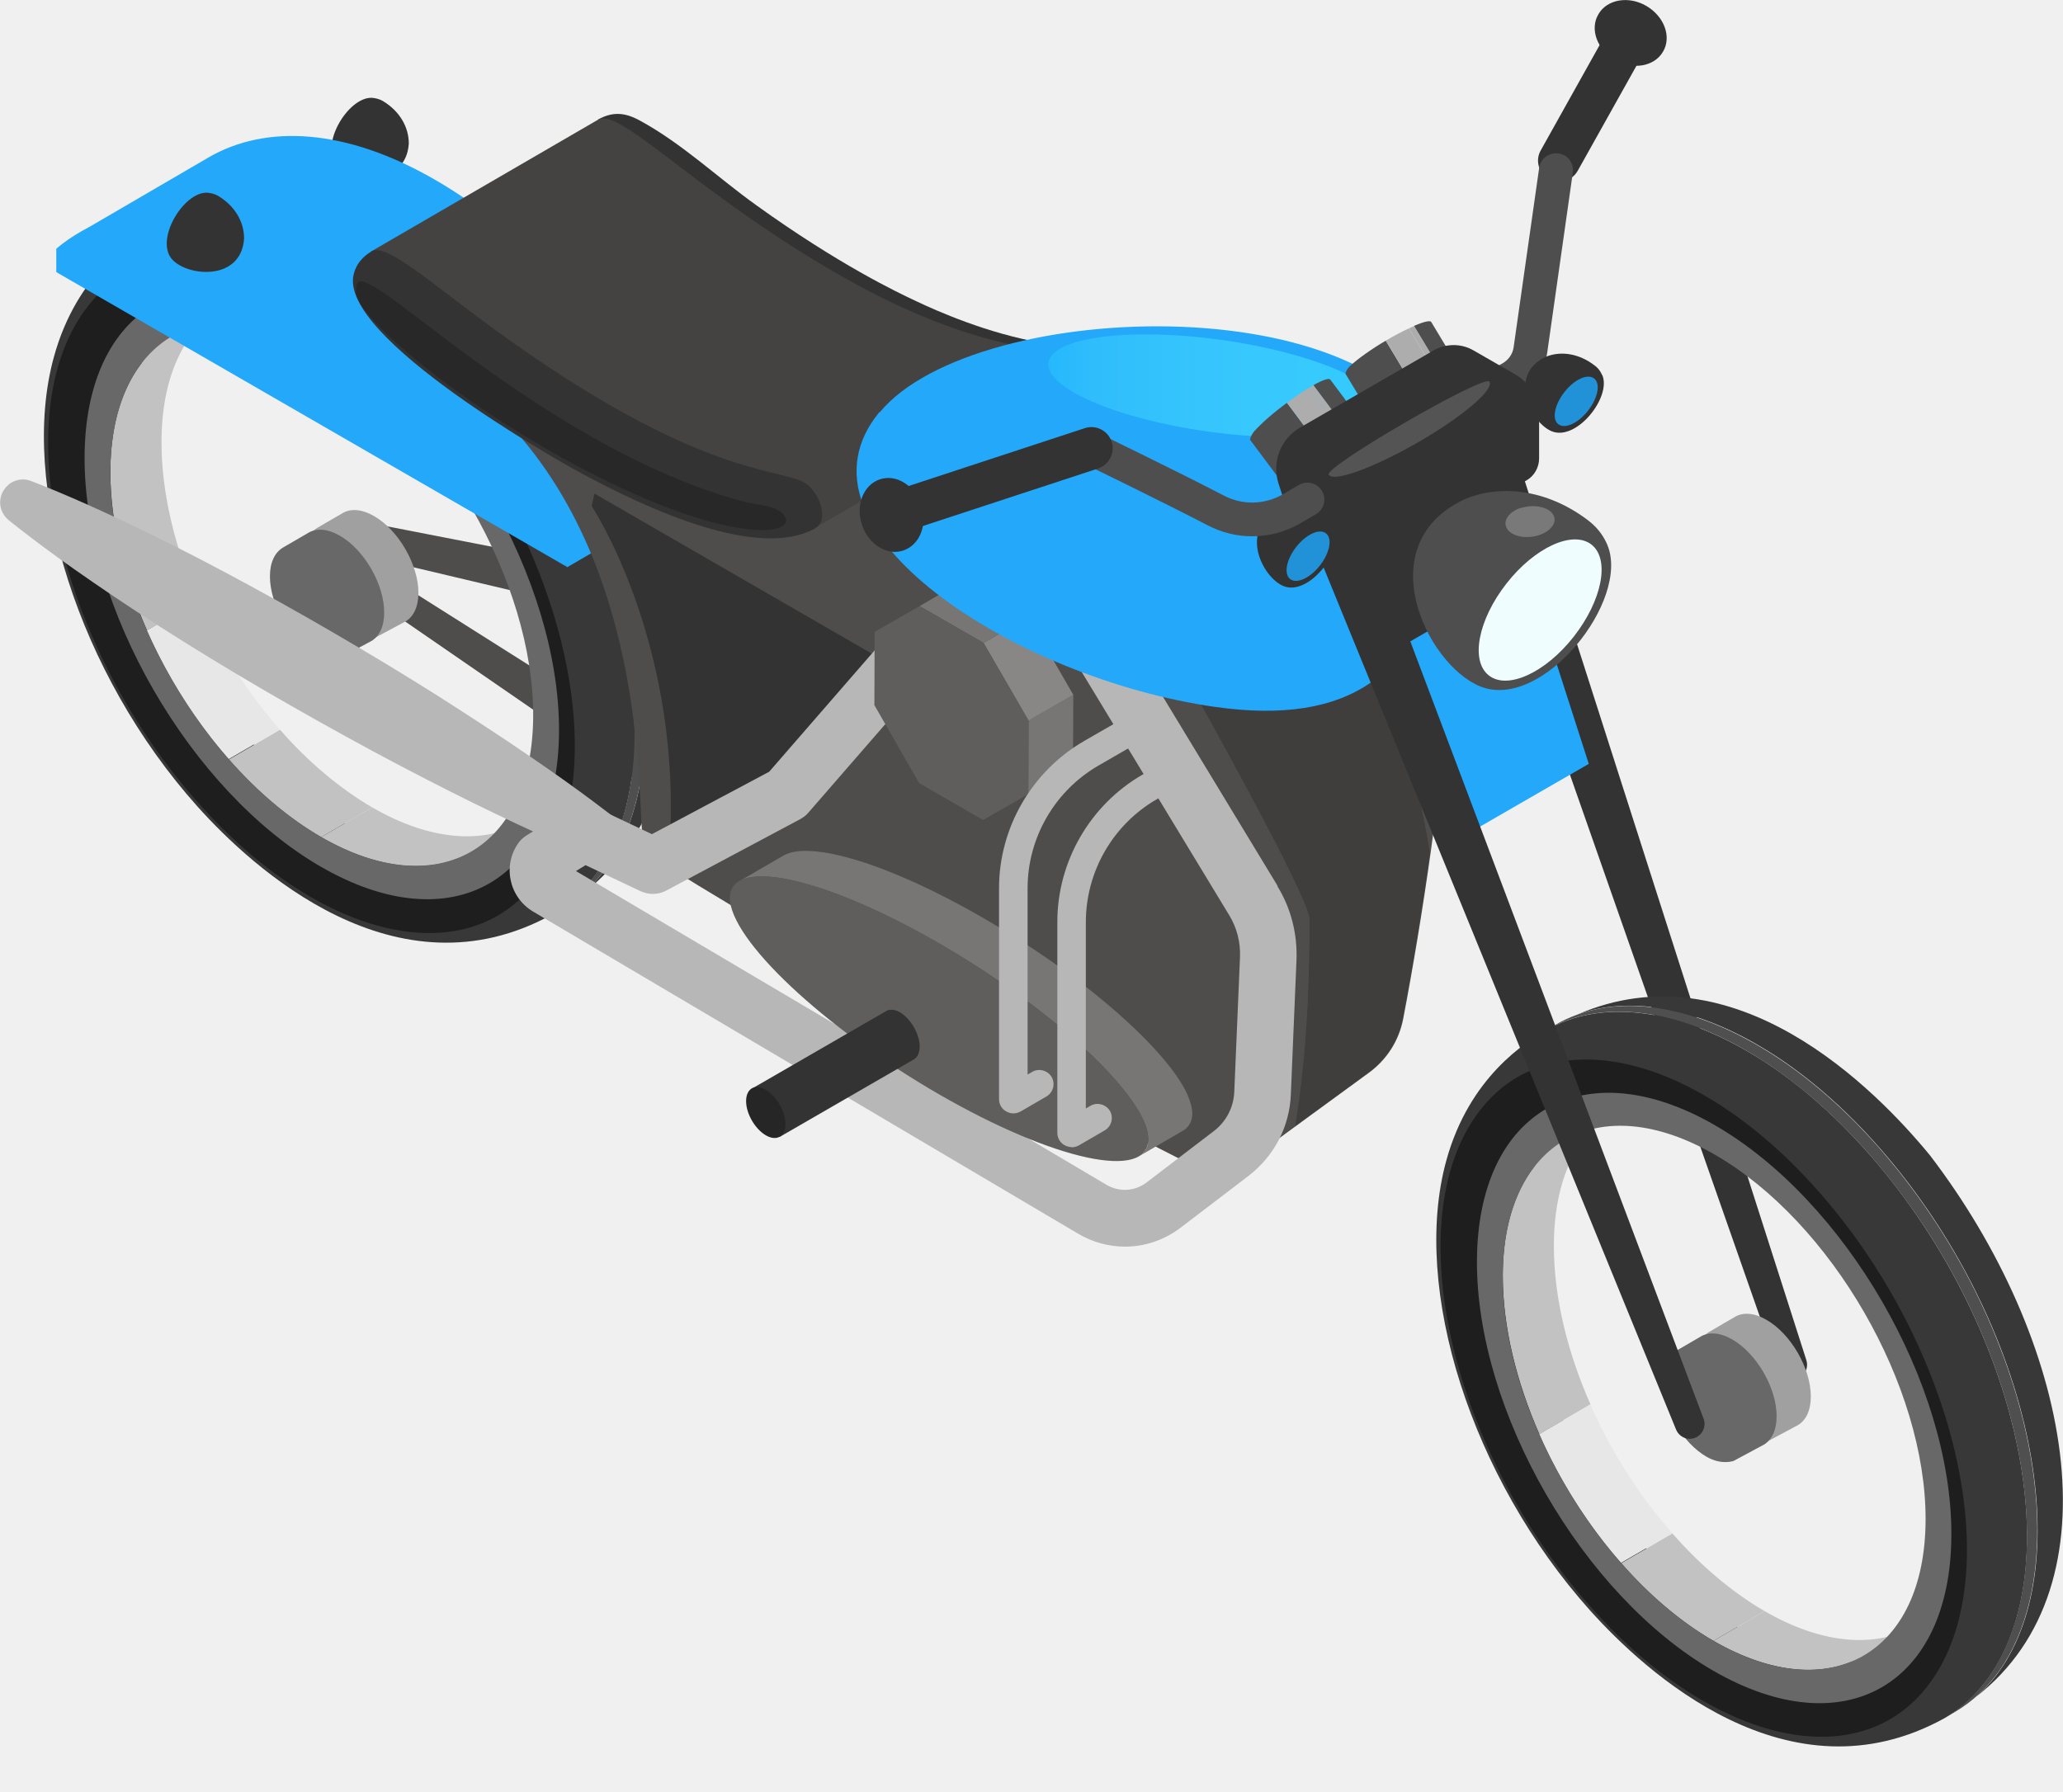
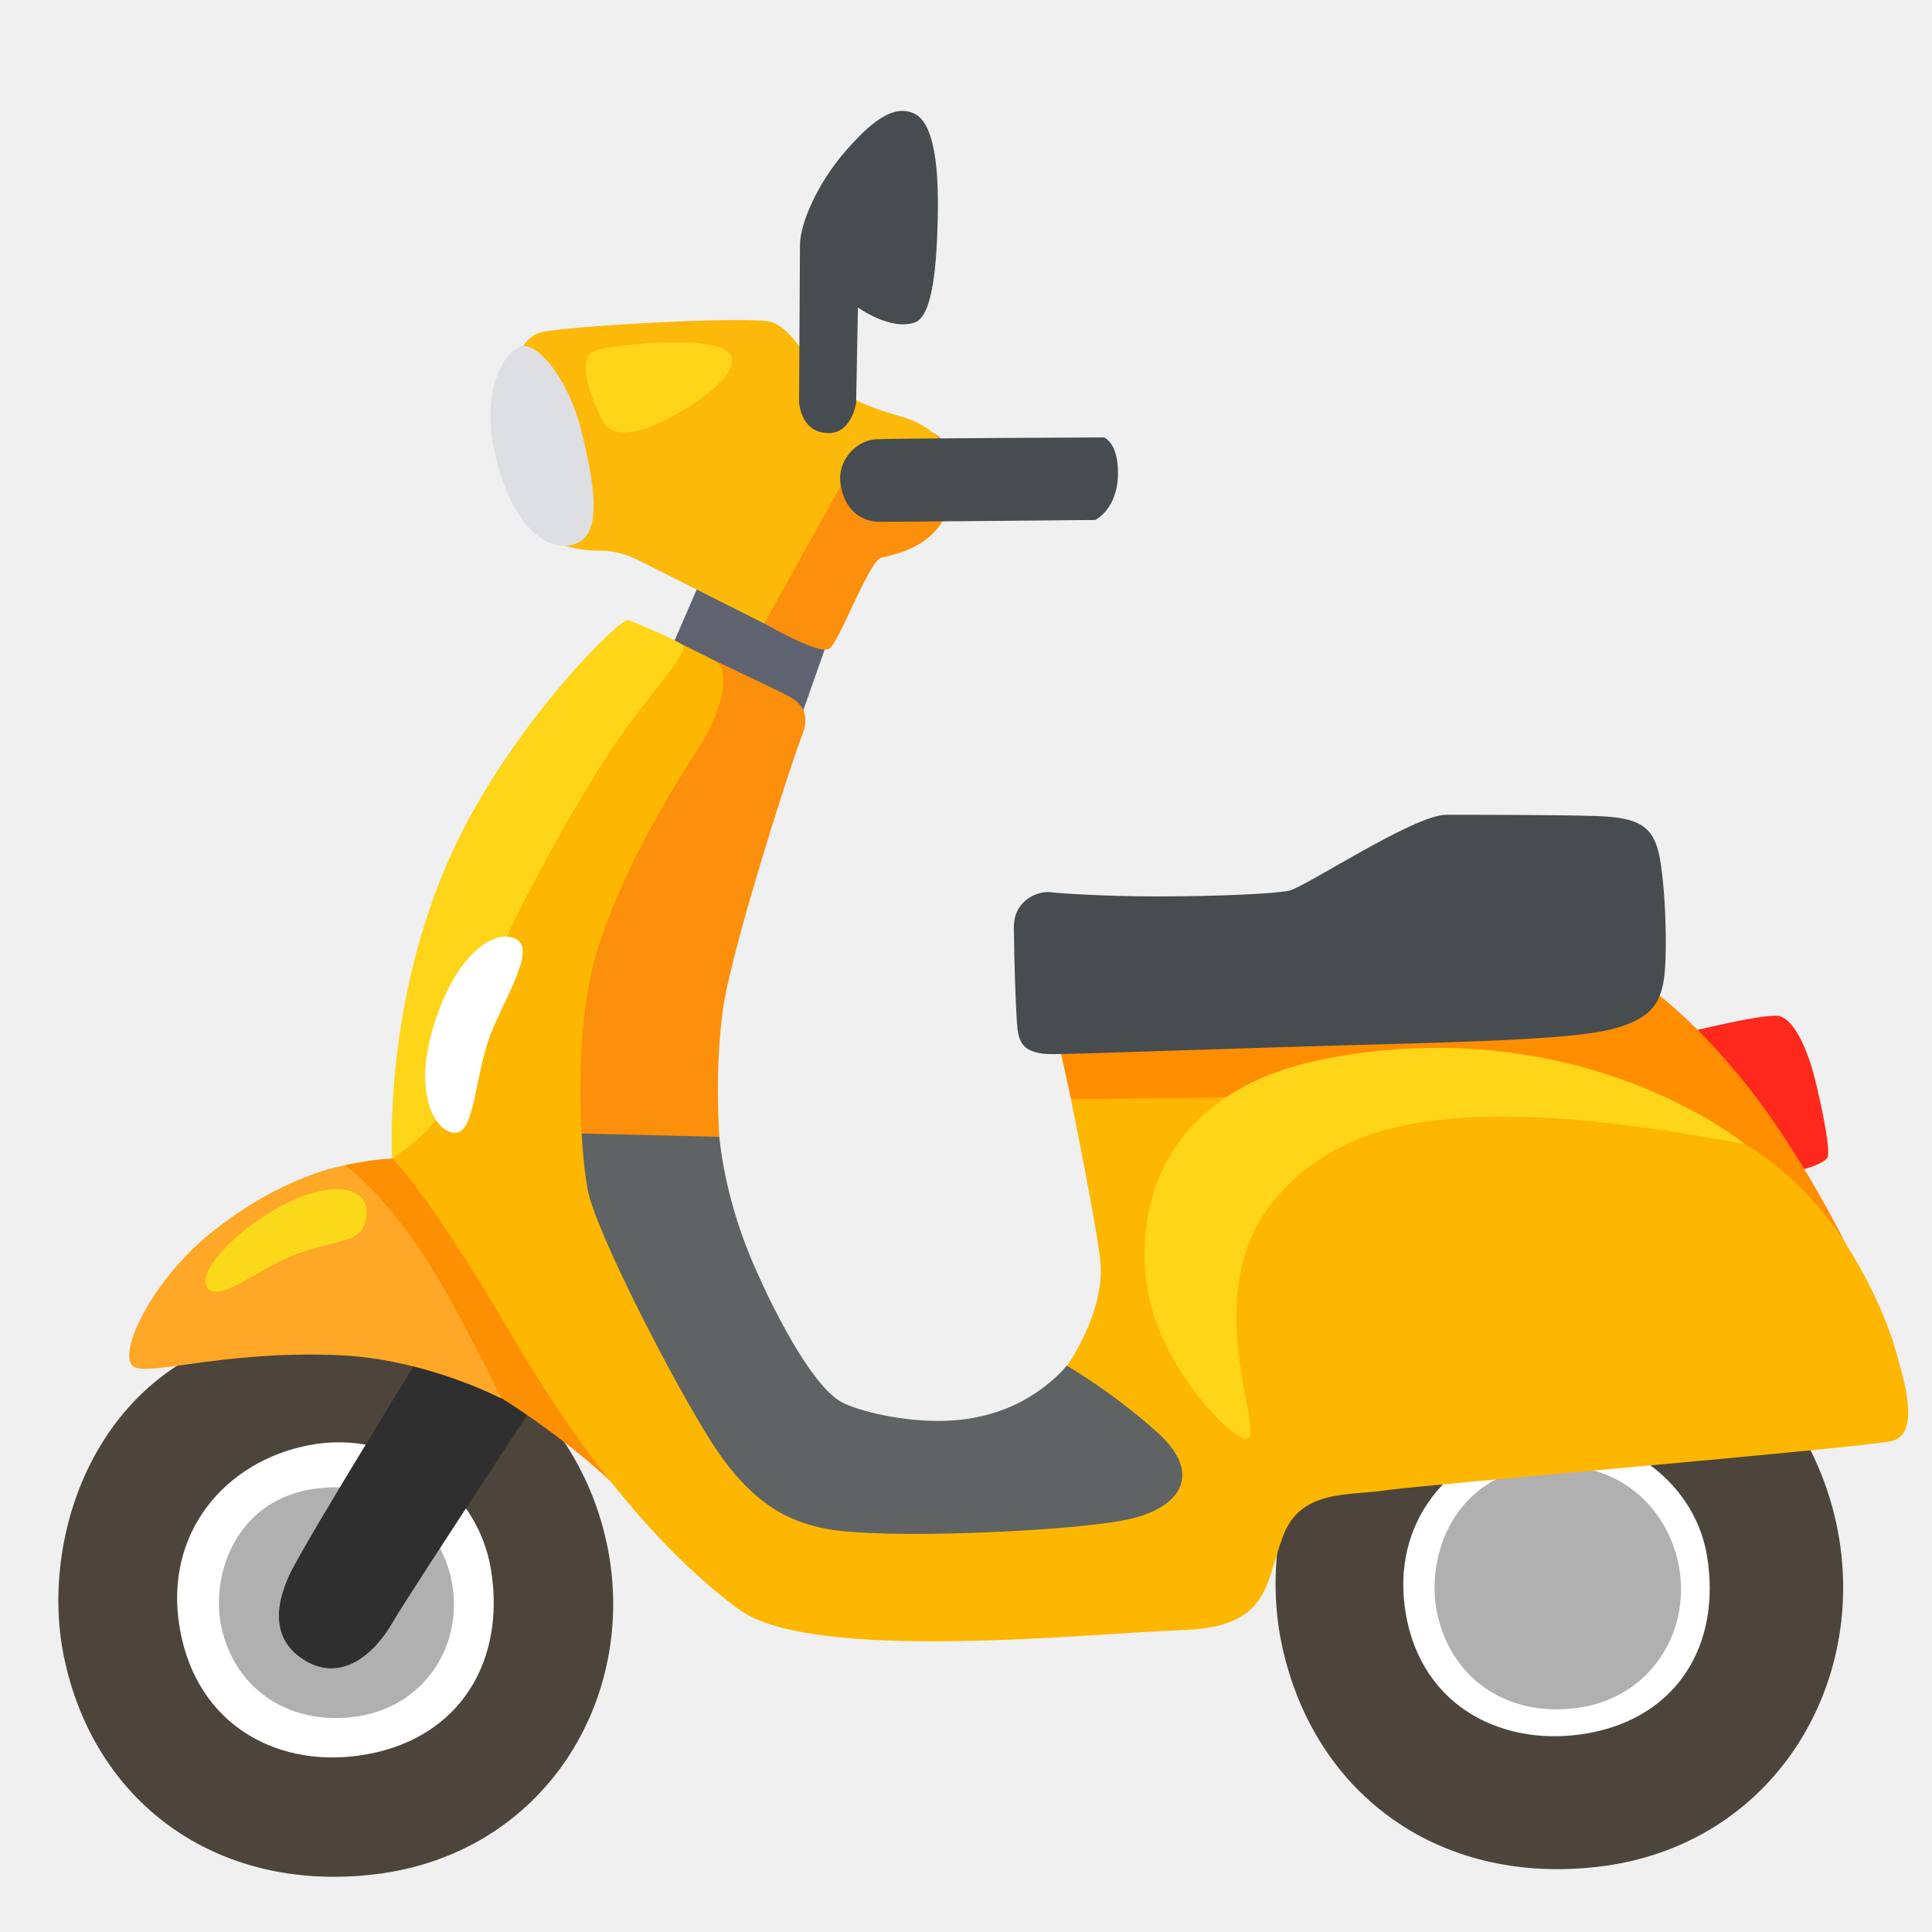
- <svg xmlns="http://www.w3.org/2000/svg" width="38" height="33" viewBox="0 0 38 33" fill="none">
-   <g clip-path="url(#clip0_414_8735)">
-     <path d="M6.729 9.618L14.114 11.058C14.282 11.089 14.409 11.216 14.454 11.37C14.454 11.379 15.826 16.242 15.826 16.242C15.894 16.491 15.758 16.74 15.518 16.804C15.387 16.84 15.246 16.813 15.142 16.74L6.512 10.795C6.444 10.75 6.407 10.673 6.403 10.6C6.403 10.582 6.367 9.903 6.367 9.903C6.358 9.749 6.48 9.613 6.634 9.609C6.656 9.609 6.679 9.609 6.702 9.609H6.733L6.729 9.618ZM6.928 10.283L6.892 10.596L6.783 10.383L15.64 15.984L14.957 16.487L13.585 11.624L13.924 11.945L6.928 10.288V10.283Z" fill="#4F4D4C" />
-     <path d="M27.731 7.752L33.273 25.059C33.318 25.203 33.241 25.358 33.096 25.403C32.956 25.448 32.802 25.371 32.757 25.231L26.748 8.078C26.653 7.806 26.798 7.508 27.07 7.413C27.341 7.317 27.64 7.462 27.735 7.734C27.735 7.734 27.735 7.743 27.735 7.748L27.731 7.752Z" fill="#333333" />
-     <path d="M6.851 1.802C6.412 1.784 5.878 2.676 6.208 3.034C6.498 3.351 7.481 3.432 7.53 2.644C7.53 2.337 7.358 2.047 7.06 1.866C6.978 1.816 6.901 1.807 6.851 1.802Z" fill="#333333" />
-     <path d="M6.892 9.509C6.666 9.378 6.457 9.364 6.308 9.455L5.842 9.726C5.692 9.817 5.602 9.998 5.602 10.256C5.602 10.777 5.968 11.411 6.417 11.669C6.697 11.832 6.924 11.741 6.915 11.746L7.472 11.447C7.617 11.361 7.707 11.18 7.707 10.922C7.707 10.401 7.34 9.767 6.892 9.509Z" fill="#A0A0A0" />
-     <path d="M9.898 6.48C8.888 5.248 6.298 2.626 3.4 3.885C4.338 3.541 5.511 3.745 6.706 4.433C7.589 4.94 8.481 5.714 9.296 6.729C11.777 9.812 12.615 13.951 11.175 15.98C11.044 16.165 10.899 16.319 10.745 16.455C13.417 14.386 12.475 9.849 9.898 6.48Z" fill="#383838" />
-     <path d="M10.976 9.491C10.555 8.535 9.989 7.594 9.296 6.733C9.187 6.597 9.079 6.471 8.97 6.344C8.246 5.52 7.471 4.877 6.706 4.437C5.339 3.65 3.998 3.496 3.007 4.071L2.816 4.179C3.804 3.604 5.148 3.754 6.516 4.546C7.281 4.99 8.055 5.628 8.78 6.452C8.889 6.579 8.997 6.706 9.106 6.842C9.799 7.702 10.365 8.644 10.786 9.599C11.877 12.067 12.022 14.626 10.985 16.088C10.754 16.41 10.482 16.659 10.175 16.84L10.365 16.731C10.673 16.55 10.944 16.301 11.175 15.98C12.212 14.517 12.067 11.959 10.976 9.491Z" fill="#4F4F4F" />
-     <path d="M9.106 6.842C8.291 5.828 7.399 5.053 6.516 4.546C5.149 3.758 3.808 3.604 2.817 4.179C2.472 4.388 1.417 5.022 0.992 6.579C0.344 8.938 1.458 12.421 3.636 14.857C4.646 15.984 7.299 18.438 10.175 16.845C10.483 16.663 10.754 16.414 10.985 16.093C12.425 14.064 11.588 9.925 9.106 6.842ZM9.677 15.848C8.83 17.039 7.295 17.093 5.719 16.183C4.945 15.735 4.161 15.06 3.446 14.168C1.268 11.465 0.534 7.833 1.798 6.058C2.644 4.868 4.179 4.809 5.755 5.719C6.53 6.167 7.308 6.842 8.028 7.734C10.206 10.437 10.94 14.073 9.677 15.853V15.848Z" fill="#383838" />
-     <path d="M8.173 7.526C7.413 6.579 6.579 5.855 5.755 5.379C4.08 4.41 2.445 4.469 1.544 5.742C0.199 7.63 0.983 11.497 3.301 14.377C4.062 15.323 4.895 16.047 5.719 16.523C7.394 17.492 9.029 17.433 9.93 16.165C11.275 14.273 10.492 10.405 8.178 7.526H8.173ZM9.631 15.309C9.523 15.45 9.486 15.477 9.41 15.527C8.626 15.984 7.562 15.862 6.475 15.237C5.778 14.834 5.072 14.223 4.424 13.417C2.459 10.972 1.789 7.689 2.934 6.081C3.115 5.823 3.333 5.628 3.6 5.474C3.641 5.461 3.69 5.438 3.731 5.429C4.782 5.18 7.046 6.144 8.803 9.065C11.198 13.059 9.627 15.309 9.627 15.309H9.631Z" fill="#1E1E1E" />
-     <path d="M5.914 15.423L6.856 14.875C7.938 15.5 8.916 15.554 9.627 15.146L8.685 15.694C7.979 16.106 6.996 16.047 5.914 15.423Z" fill="#C2C2C2" />
-     <path d="M3.17 6.194L4.112 5.646C3.41 6.054 2.975 6.919 2.975 8.146C2.975 9.083 3.22 10.098 3.65 11.067L2.708 11.614C2.282 10.646 2.033 9.631 2.033 8.694C2.033 7.462 2.472 6.597 3.17 6.194Z" fill="#C2C2C2" />
-     <path d="M2.703 11.615L3.645 11.067C4.025 11.927 4.546 12.747 5.153 13.439L4.211 13.987C3.6 13.294 3.079 12.47 2.703 11.615Z" fill="#E7E7E7" />
-     <path d="M4.216 13.992L5.158 13.444C5.669 14.028 6.249 14.521 6.856 14.875L5.914 15.423C5.303 15.069 4.728 14.576 4.216 13.992Z" fill="#C2C2C2" />
-     <path d="M5.941 5.918C3.532 4.528 1.567 5.646 1.558 8.422C1.549 11.189 3.505 14.58 5.914 15.97C8.323 17.361 10.288 16.238 10.297 13.466C10.306 10.695 8.35 7.308 5.941 5.918ZM5.914 15.418C3.767 14.177 2.024 11.162 2.033 8.694C2.042 6.221 3.795 5.221 5.941 6.461C8.087 7.702 9.831 10.718 9.821 13.19C9.812 15.658 8.06 16.659 5.914 15.418Z" fill="#686868" />
-     <path d="M6.262 9.871C6.036 9.74 5.827 9.726 5.678 9.817L5.212 10.088C5.062 10.179 4.972 10.36 4.972 10.618C4.972 11.139 5.338 11.773 5.787 12.031C6.067 12.194 6.294 12.104 6.285 12.108L6.842 11.809C6.987 11.723 7.077 11.542 7.077 11.284C7.077 10.763 6.71 10.129 6.262 9.871Z" fill="#686868" />
-     <path d="M12.814 9.006C12.244 7.72 11.469 6.489 10.555 5.452C9.785 4.573 8.92 3.831 8.001 3.305C6.375 2.368 4.904 2.282 3.839 2.902L1.453 4.293L10.423 10.396C10.423 10.396 10.441 10.433 10.446 10.451L12.832 9.061C12.832 9.061 12.814 9.024 12.81 9.006H12.814Z" fill="#23A8FA" />
-     <path d="M5.615 4.691C4.266 3.912 3.02 3.722 2.029 4.035C1.662 4.152 1.331 4.333 1.037 4.582V5.013L10.447 10.446C9.401 8.051 7.63 5.855 5.611 4.687L5.615 4.691Z" fill="#23A8FA" />
-     <path opacity="0.5" d="M10.288 9.989C10.165 9.704 10.007 9.278 9.744 8.807C9.617 8.567 9.473 8.318 9.31 8.051C9.147 7.788 8.965 7.512 8.762 7.245C8.558 6.978 8.341 6.697 8.096 6.439C7.856 6.172 7.598 5.918 7.331 5.674C6.787 5.189 6.194 4.763 5.583 4.446C5.284 4.288 4.972 4.157 4.673 4.057C4.374 3.957 4.084 3.89 3.812 3.849C3.269 3.758 2.807 3.817 2.499 3.885C2.345 3.917 2.228 3.957 2.151 3.989C2.074 4.021 2.028 4.034 2.028 4.034C2.028 4.034 2.205 3.994 2.513 3.971C2.821 3.944 3.26 3.971 3.763 4.098C4.016 4.161 4.283 4.247 4.555 4.365C4.831 4.483 5.103 4.628 5.388 4.791C5.669 4.954 5.945 5.148 6.226 5.343C6.498 5.551 6.769 5.769 7.027 6.004C7.29 6.235 7.539 6.475 7.775 6.729C8.01 6.978 8.241 7.231 8.449 7.485C8.866 7.992 9.242 8.486 9.527 8.929C9.817 9.373 10.052 9.749 10.206 10.016C10.355 10.288 10.451 10.442 10.451 10.442C10.451 10.442 10.396 10.27 10.288 9.98V9.989Z" fill="#23A8FA" />
-     <path d="M11.877 15.676C12.045 15.916 21.916 21.672 22.559 21.703L25.213 19.765C25.543 19.525 25.77 19.172 25.847 18.769C26.186 17.003 26.612 14.223 26.644 12.724C26.657 12.176 26.63 11.619 26.454 11.098C26.141 10.179 25.367 9.473 24.502 9.034C23.637 8.59 22.677 8.377 21.726 8.169C20.979 8.006 20.232 7.843 19.48 7.675C18.801 7.526 18.122 7.376 17.438 7.24C16.12 6.973 14.798 6.751 13.467 6.557C12.797 6.457 12.127 6.362 11.452 6.271C11.108 6.226 10.003 6.715 9.405 7.141C9.192 7.295 9.174 7.598 9.355 7.788C12.154 10.763 11.687 15.409 11.877 15.676Z" fill="#4F4D4C" />
-     <path opacity="0.6" d="M25.91 13.72C25.698 12.95 25.544 11.579 25.064 10.705L21.898 12.575C21.898 12.575 24.122 16.528 24.122 16.935C24.122 18.04 24.081 19.358 23.859 20.743L25.204 19.761C25.535 19.521 25.761 19.168 25.838 18.765C26.005 17.9 26.191 16.795 26.34 15.713C26.227 15.043 26.087 14.381 25.906 13.716L25.91 13.72Z" fill="#333333" />
-     <path opacity="0.7" d="M10.899 9.323C10.899 9.323 12.489 11.723 12.348 15.305L14.354 14.431L16.886 12.52L10.949 9.093L10.899 9.319V9.323Z" fill="#282828" />
-     <path d="M32.539 24.316C32.313 24.185 32.105 24.171 31.955 24.262L31.489 24.534C31.34 24.624 31.249 24.805 31.249 25.063C31.249 25.584 31.616 26.218 32.064 26.476C32.345 26.639 32.571 26.549 32.562 26.553L33.119 26.254C33.264 26.168 33.355 25.987 33.355 25.729C33.355 25.208 32.988 24.574 32.539 24.316Z" fill="#A0A0A0" />
-     <path d="M35.551 21.287C34.541 20.055 31.951 17.433 29.053 18.692C29.99 18.348 31.163 18.552 32.358 19.24C33.241 19.747 34.133 20.522 34.948 21.536C37.43 24.619 38.267 28.758 36.828 30.787C36.696 30.973 36.551 31.126 36.397 31.262C39.069 29.193 38.127 24.656 35.551 21.287Z" fill="#383838" />
-     <path d="M36.623 24.298C36.202 23.343 35.636 22.401 34.944 21.54C34.835 21.404 34.726 21.278 34.618 21.151C33.893 20.327 33.119 19.684 32.353 19.245C30.986 18.457 29.646 18.303 28.654 18.878L28.464 18.986C29.451 18.411 30.796 18.561 32.163 19.353C32.929 19.797 33.703 20.436 34.427 21.26C34.536 21.386 34.645 21.513 34.753 21.649C35.446 22.509 36.012 23.451 36.433 24.407C37.525 26.875 37.669 29.433 36.633 30.895C36.402 31.217 36.13 31.466 35.822 31.647L36.012 31.538C36.32 31.357 36.592 31.108 36.823 30.787C37.86 29.324 37.715 26.766 36.623 24.298Z" fill="#4F4F4F" />
-     <path d="M34.754 21.649C33.938 20.635 33.047 19.861 32.163 19.354C30.796 18.566 29.456 18.412 28.464 18.987C28.12 19.195 27.065 19.829 26.639 21.387C25.992 23.746 27.106 27.228 29.284 29.664C30.293 30.791 32.947 33.246 35.822 31.652C36.13 31.471 36.402 31.222 36.633 30.9C38.073 28.872 37.235 24.733 34.754 21.649ZM35.324 30.656C34.477 31.846 32.942 31.901 31.366 30.991C30.592 30.542 29.809 29.868 29.093 28.976C26.915 26.272 26.182 22.636 27.445 20.861C28.292 19.67 29.827 19.612 31.403 20.522C32.177 20.97 32.956 21.645 33.676 22.537C35.854 25.24 36.587 28.876 35.324 30.656Z" fill="#383838" />
-     <path d="M33.821 22.333C33.06 21.386 32.227 20.662 31.403 20.186C29.727 19.217 28.093 19.276 27.192 20.549C25.847 22.437 26.63 26.304 28.944 29.184C29.705 30.13 30.538 30.855 31.362 31.33C33.038 32.299 34.672 32.24 35.573 30.972C36.918 29.08 36.135 25.213 33.821 22.333ZM35.279 30.116C35.17 30.257 35.134 30.284 35.057 30.334C34.274 30.791 33.21 30.669 32.123 30.044C31.426 29.641 30.719 29.03 30.072 28.224C28.107 25.779 27.436 22.496 28.582 20.888C28.763 20.63 28.98 20.435 29.248 20.282C29.288 20.268 29.338 20.245 29.379 20.236C30.429 19.987 32.694 20.952 34.45 23.872C36.846 27.866 35.275 30.116 35.275 30.116H35.279Z" fill="#1E1E1E" />
-     <path d="M31.561 30.23L32.503 29.682C33.586 30.307 34.564 30.361 35.275 29.954L34.333 30.502C33.626 30.913 32.644 30.855 31.561 30.23Z" fill="#C2C2C2" />
-     <path d="M28.817 21.002L29.759 20.454C29.057 20.861 28.622 21.726 28.622 22.953C28.622 23.89 28.867 24.905 29.297 25.874L28.355 26.422C27.93 25.453 27.681 24.438 27.681 23.501C27.681 22.274 28.12 21.404 28.817 21.002Z" fill="#C2C2C2" />
-     <path d="M28.351 26.422L29.292 25.874C29.673 26.734 30.194 27.554 30.8 28.247L29.858 28.794C29.247 28.102 28.726 27.277 28.351 26.422Z" fill="#E7E7E7" />
-     <path d="M29.863 28.799L30.805 28.251C31.317 28.835 31.896 29.329 32.503 29.682L31.561 30.23C30.95 29.877 30.375 29.383 29.863 28.799Z" fill="#C2C2C2" />
-     <path d="M31.588 20.73C29.179 19.34 27.214 20.458 27.205 23.234C27.196 26.001 29.152 29.392 31.561 30.782C33.97 32.172 35.935 31.049 35.944 28.278C35.953 25.507 33.997 22.12 31.588 20.73ZM31.561 30.23C29.415 28.989 27.672 25.973 27.681 23.506C27.69 21.033 29.442 20.032 31.588 21.273C33.735 22.514 35.478 25.53 35.469 28.002C35.46 30.47 33.708 31.471 31.561 30.23Z" fill="#686868" />
-     <path d="M31.91 24.678C31.683 24.547 31.475 24.534 31.326 24.624L30.859 24.896C30.71 24.986 30.619 25.168 30.619 25.426C30.619 25.946 30.986 26.58 31.434 26.838C31.715 27.001 31.941 26.911 31.932 26.915L32.489 26.616C32.634 26.53 32.725 26.349 32.725 26.091C32.725 25.57 32.358 24.937 31.91 24.678Z" fill="#686868" />
-     <path d="M19.344 6.362C19.344 6.362 19.262 6.326 19.203 6.317C18.198 6.149 17.243 5.723 16.881 5.551C16.523 5.384 15.441 4.868 13.924 3.776C13.204 3.26 12.561 2.64 11.773 2.214C11.497 2.065 11.275 2.06 11.017 2.201L14.059 5.42L19.222 7.272C19.72 6.937 19.543 6.484 19.344 6.362Z" fill="#333333" />
-     <path d="M18.886 6.394C18.347 6.308 17.197 6.036 15.64 5.167C15.549 5.117 15.459 5.062 15.368 5.013C14.399 4.451 13.593 3.876 12.945 3.392C12.293 2.903 11.804 2.509 11.465 2.314C11.261 2.196 11.111 2.151 11.016 2.205L6.837 4.632C9.373 6.806 11.999 8.744 15.028 9.717C15.015 9.726 19.167 7.313 19.167 7.313C19.181 7.304 19.194 7.295 19.208 7.286C19.461 7.109 19.194 6.444 18.886 6.394Z" fill="#444342" />
-     <path d="M14.798 8.88C14.277 8.612 12.697 8.757 8.771 5.819C8.119 5.33 7.63 4.936 7.29 4.741C7.086 4.623 6.937 4.578 6.842 4.632C6.769 4.677 6.579 4.795 6.516 5.049C6.212 6.213 10.387 8.54 10.564 8.64C12.022 9.446 13.978 10.292 14.997 9.744C15.011 9.735 15.024 9.726 15.038 9.717C15.278 9.55 15.074 9.024 14.802 8.884L14.798 8.88Z" fill="#333333" />
-     <path d="M13.788 9.265C11.846 8.771 9.926 7.535 8.314 6.326C7.662 5.837 7.182 5.447 6.869 5.271C6.62 5.135 6.57 5.148 6.557 5.352C6.507 5.769 8.124 7.15 10.039 8.255C13.313 10.143 14.807 9.885 14.422 9.468C14.282 9.314 13.987 9.31 13.788 9.26V9.265Z" fill="#282828" />
-     <path d="M23.532 16.319L20.576 11.443C20.426 11.198 20.105 11.117 19.86 11.266C19.616 11.415 19.534 11.737 19.683 11.981L22.64 16.858C22.785 17.094 22.853 17.365 22.84 17.642L22.735 20.118C22.722 20.404 22.586 20.662 22.364 20.834L21.119 21.785C20.906 21.948 20.621 21.966 20.385 21.83L10.609 16.048L10.786 15.939L11.8 16.419C11.95 16.487 12.122 16.487 12.267 16.41L14.739 15.092C14.793 15.06 14.848 15.024 14.888 14.974L17.134 12.389C17.324 12.171 17.302 11.841 17.084 11.655C16.867 11.465 16.537 11.488 16.351 11.705L14.168 14.218L12.008 15.368L10.976 14.879C10.818 14.802 10.627 14.816 10.478 14.906L9.699 15.391C9.64 15.427 9.586 15.477 9.545 15.536C9.405 15.735 9.355 15.989 9.409 16.224C9.459 16.464 9.613 16.672 9.821 16.795L19.856 22.727C20.123 22.885 20.422 22.967 20.721 22.967C21.083 22.967 21.445 22.849 21.753 22.613L22.998 21.663C23.469 21.3 23.754 20.757 23.777 20.164L23.881 17.687C23.899 17.207 23.782 16.736 23.528 16.324L23.532 16.319Z" fill="#B7B7B7" />
-     <path d="M21.876 20.173C21.776 19.951 21.595 19.693 21.351 19.417C20.667 18.638 19.471 17.696 18.113 16.913C16.383 15.912 14.921 15.477 14.432 15.762L13.621 16.233C14.11 15.948 15.573 16.383 17.302 17.384C18.661 18.167 19.856 19.109 20.54 19.888C20.785 20.168 20.966 20.422 21.065 20.644C21.124 20.771 21.151 20.888 21.151 20.992C21.151 21.137 21.088 21.242 20.975 21.305L21.785 20.834C21.898 20.771 21.957 20.666 21.962 20.522C21.962 20.422 21.93 20.304 21.876 20.173Z" fill="#777674" />
-     <path d="M17.302 17.379C15.174 16.152 13.449 15.776 13.444 16.541C13.444 17.307 15.165 18.928 17.293 20.159C19.422 21.387 21.147 21.758 21.151 20.992C21.151 20.227 19.43 18.611 17.302 17.379Z" fill="#605E5C" />
-     <path d="M18.946 13.276L18.941 14.63L19.765 14.15L19.77 12.801L18.946 13.276Z" fill="#777674" />
-     <path d="M18.941 11.366L18.117 11.845L18.946 13.276L19.77 12.801L18.941 11.366Z" fill="#898785" />
-     <path d="M17.764 10.686L16.939 11.166L18.117 11.845L18.941 11.366L17.764 10.686Z" fill="#777674" />
-     <path d="M18.117 11.845L16.94 11.166L16.111 11.642L16.106 12.991L16.931 14.427L18.108 15.106L18.941 14.63L18.946 13.276L18.117 11.845Z" fill="#605E5C" />
-     <path d="M16.201 7.589C14.399 9.763 18.714 12.502 22.378 13.023C24.823 13.371 26.209 12.466 26.602 10.016C26.679 9.527 26.734 9.02 26.616 8.54C25.796 5.225 17.976 5.452 16.206 7.594L16.201 7.589Z" fill="#23A8FA" />
-     <path style="mix-blend-mode:screen" opacity="0.6" d="M25.439 7.535C25.507 7.068 24.189 6.498 22.5 6.262C20.806 6.027 19.38 6.213 19.312 6.679C19.244 7.145 20.562 7.716 22.251 7.951C23.944 8.187 25.371 8.001 25.439 7.535Z" fill="url(#paint0_linear_414_8735)" />
-     <path d="M11.338 15.079C11.338 15.079 10.723 14.589 9.758 13.933C9.278 13.602 8.708 13.231 8.092 12.837C7.476 12.448 6.81 12.045 6.14 11.655C4.795 10.872 3.423 10.143 2.364 9.645C1.309 9.138 0.57 8.861 0.57 8.861C0.407 8.798 0.217 8.843 0.1 8.988C-0.05 9.169 -0.023 9.432 0.158 9.581C0.158 9.581 0.765 10.079 1.734 10.741C2.694 11.406 4.012 12.235 5.366 13.005C6.04 13.39 6.72 13.765 7.367 14.105C8.015 14.445 8.621 14.752 9.147 15.002C10.197 15.509 10.931 15.799 10.931 15.799C11.098 15.862 11.293 15.817 11.411 15.672C11.556 15.491 11.524 15.228 11.343 15.083L11.338 15.079Z" fill="#B7B7B7" />
-     <path d="M19.738 21.133C19.693 21.133 19.648 21.119 19.607 21.097C19.525 21.051 19.476 20.965 19.476 20.87V16.985C19.476 15.871 20.078 14.83 21.042 14.273L21.527 13.992C21.654 13.92 21.812 13.965 21.884 14.087C21.957 14.209 21.912 14.372 21.79 14.445L21.305 14.726C20.499 15.192 20.001 16.057 20.001 16.99V20.422L20.087 20.372C20.209 20.3 20.372 20.345 20.445 20.467C20.517 20.594 20.472 20.753 20.349 20.825L19.874 21.101C19.833 21.124 19.788 21.137 19.743 21.137L19.738 21.133Z" fill="#B7B7B7" />
-     <path d="M18.665 20.512C18.62 20.512 18.574 20.499 18.534 20.476C18.452 20.431 18.402 20.345 18.402 20.25V16.365C18.402 15.251 19.005 14.209 19.969 13.652L20.771 13.191C20.897 13.118 21.056 13.163 21.128 13.286C21.201 13.408 21.155 13.571 21.033 13.643L20.232 14.105C19.426 14.572 18.928 15.436 18.928 16.365V19.797L19.014 19.747C19.136 19.675 19.299 19.72 19.371 19.842C19.444 19.969 19.398 20.128 19.276 20.2L18.801 20.476C18.76 20.499 18.715 20.512 18.669 20.512H18.665Z" fill="#B7B7B7" />
-     <path d="M16.578 18.651C16.478 18.593 16.383 18.588 16.32 18.629L13.843 20.06L14.359 20.947L16.836 19.516C16.899 19.476 16.94 19.399 16.94 19.281C16.94 19.05 16.777 18.769 16.578 18.651Z" fill="#333333" />
-     <path d="M14.468 20.707C14.468 20.938 14.305 21.033 14.105 20.915C13.906 20.798 13.743 20.517 13.743 20.286C13.743 20.055 13.906 19.96 14.105 20.078C14.305 20.195 14.468 20.476 14.468 20.707Z" fill="#262626" />
-     <path d="M28.722 3.346C28.658 3.346 28.59 3.328 28.531 3.297C28.341 3.192 28.273 2.952 28.382 2.767L29.582 0.62C29.686 0.43 29.926 0.367 30.112 0.471C30.302 0.575 30.37 0.815 30.261 1.001L29.061 3.147C28.989 3.274 28.857 3.346 28.722 3.346Z" fill="#333333" />
-     <path d="M26.97 7.779C26.861 7.779 26.757 7.725 26.698 7.621C26.612 7.471 26.662 7.281 26.811 7.195L27.686 6.688C27.79 6.625 27.862 6.521 27.88 6.403L28.351 3.093C28.374 2.921 28.532 2.808 28.704 2.826C28.876 2.848 28.994 3.007 28.971 3.179L28.5 6.493C28.455 6.806 28.27 7.073 27.998 7.231L27.124 7.739C27.074 7.766 27.02 7.779 26.97 7.779Z" fill="#4E4E4E" />
-     <path d="M29.514 6.91C29.686 7.313 29.044 8.128 28.586 7.947C28.188 7.788 27.762 6.896 28.482 6.57C28.767 6.457 29.102 6.521 29.379 6.738C29.456 6.797 29.492 6.865 29.51 6.91H29.514Z" fill="#333333" />
-     <path d="M29.364 6.973C29.242 6.878 28.998 6.991 28.817 7.222C28.636 7.453 28.581 7.72 28.703 7.815C28.826 7.91 29.07 7.797 29.251 7.566C29.432 7.335 29.487 7.068 29.364 6.973Z" fill="#2192D8" />
-     <path d="M26.526 7.005L25.951 6.05C25.983 6.036 26.015 6.018 26.046 6.009L26.621 6.964C26.59 6.978 26.562 6.991 26.526 7.005Z" fill="#ADADAD" />
-     <path d="M26.621 6.96L26.046 6.004C26.232 5.923 26.345 5.9 26.363 5.932L26.938 6.887C26.92 6.855 26.807 6.878 26.621 6.96Z" fill="#4E4E4E" />
-     <path d="M25.357 7.838L24.782 6.883C24.782 6.883 24.796 6.81 24.873 6.738C25.009 6.611 25.258 6.434 25.525 6.276L26.1 7.231C25.833 7.39 25.584 7.566 25.448 7.693C25.371 7.766 25.344 7.815 25.357 7.838Z" fill="#4E4E4E" />
-     <path d="M26.101 7.231L25.525 6.276C25.67 6.19 25.815 6.113 25.951 6.05L26.526 7.005C26.39 7.068 26.245 7.15 26.101 7.231Z" fill="#ADADAD" />
-     <path d="M26.526 7.005C26.911 6.824 27.051 6.837 26.847 7.037C26.639 7.236 26.159 7.544 25.774 7.725C25.389 7.906 25.244 7.897 25.453 7.698C25.661 7.499 26.141 7.191 26.53 7.005H26.526Z" fill="#1A1A1A" />
-     <path d="M24.769 8.042L24.104 7.15C24.135 7.132 24.167 7.114 24.194 7.095L24.86 7.987C24.832 8.001 24.801 8.019 24.769 8.042Z" fill="#ADADAD" />
-     <path d="M24.86 7.987L24.194 7.095C24.371 6.996 24.48 6.964 24.502 6.991L25.168 7.883C25.145 7.852 25.037 7.883 24.86 7.987Z" fill="#4E4E4E" />
-     <path d="M23.691 8.993L23.025 8.101C23.025 8.101 23.034 8.028 23.102 7.947C23.225 7.806 23.456 7.603 23.705 7.421L24.37 8.313C24.121 8.499 23.89 8.698 23.768 8.839C23.7 8.92 23.673 8.97 23.691 8.993Z" fill="#4E4E4E" />
-     <path d="M24.371 8.313L23.705 7.421C23.836 7.322 23.977 7.227 24.104 7.15L24.769 8.042C24.642 8.119 24.502 8.214 24.371 8.313Z" fill="#ADADAD" />
-     <path d="M24.768 8.042C25.131 7.82 25.276 7.82 25.09 8.042C24.904 8.259 24.456 8.617 24.094 8.839C23.727 9.061 23.582 9.061 23.772 8.839C23.958 8.621 24.406 8.264 24.773 8.042H24.768Z" fill="#1A1A1A" />
-     <path d="M27.277 7.888L24.537 9.473L26.887 15.445L29.265 14.073L27.277 7.888Z" fill="#23A8FA" />
-     <path d="M24.981 10.197L25.683 11.986L28.06 10.614L27.472 8.784C26.62 9.224 25.778 9.672 24.977 10.197H24.981Z" fill="#333333" />
-     <path d="M25.022 9.283L31.379 26.136C31.434 26.277 31.361 26.435 31.221 26.489C31.081 26.544 30.927 26.471 30.872 26.335L24.057 9.663C23.949 9.396 24.076 9.092 24.343 8.984C24.61 8.875 24.913 9.002 25.022 9.269C25.022 9.269 25.022 9.278 25.026 9.283H25.022Z" fill="#333333" />
-     <path d="M26.412 6.453L23.944 7.879C23.587 8.087 23.424 8.513 23.55 8.907L23.881 9.93C23.926 10.075 24.026 10.193 24.153 10.27L24.904 10.704L28.115 8.852C28.26 8.771 28.35 8.612 28.35 8.445V7.657C28.35 7.345 28.183 7.059 27.916 6.901L27.137 6.453C26.915 6.326 26.639 6.326 26.412 6.453Z" fill="#333333" />
-     <path d="M24.574 9.762C24.746 10.165 24.103 10.98 23.646 10.799C23.247 10.641 22.822 9.749 23.542 9.423C23.827 9.31 24.162 9.373 24.438 9.59C24.515 9.649 24.551 9.717 24.569 9.762H24.574Z" fill="#333333" />
-     <path d="M24.425 9.826C24.303 9.731 24.058 9.844 23.877 10.075C23.696 10.306 23.642 10.573 23.764 10.668C23.886 10.763 24.131 10.65 24.312 10.419C24.493 10.188 24.547 9.921 24.425 9.826Z" fill="#2192D8" />
-     <path d="M23.061 9.88C22.785 9.88 22.505 9.812 22.251 9.681C21.409 9.242 19.982 8.549 19.969 8.545C19.815 8.468 19.747 8.282 19.824 8.128C19.901 7.974 20.087 7.906 20.241 7.983C20.254 7.992 21.689 8.685 22.541 9.129C22.885 9.31 23.292 9.301 23.632 9.106L23.926 8.934C24.076 8.848 24.266 8.898 24.352 9.047C24.438 9.197 24.388 9.387 24.239 9.473L23.945 9.645C23.673 9.803 23.369 9.88 23.066 9.88H23.061Z" fill="#4E4E4E" />
-     <path d="M16.645 9.785C16.482 9.785 16.328 9.681 16.274 9.518C16.206 9.314 16.319 9.092 16.523 9.024L19.982 7.888C20.186 7.82 20.408 7.933 20.476 8.137C20.544 8.341 20.43 8.563 20.227 8.631L16.767 9.767C16.727 9.781 16.686 9.785 16.645 9.785Z" fill="#333333" />
-     <path d="M29.605 10.034C30.04 11.053 28.414 13.104 27.268 12.647C26.268 12.244 25.195 9.998 27.01 9.183C27.73 8.902 28.573 9.061 29.27 9.6C29.46 9.749 29.555 9.917 29.605 10.034Z" fill="#4E4E4E" />
-     <path d="M29.316 10.034C28.971 9.763 28.27 10.084 27.749 10.75C27.228 11.415 27.079 12.172 27.423 12.443C27.767 12.715 28.469 12.393 28.989 11.728C29.51 11.062 29.66 10.306 29.316 10.034Z" fill="#F0FDFF" />
-     <path d="M30.633 0.951C30.474 1.227 30.076 1.295 29.75 1.105C29.419 0.915 29.279 0.539 29.442 0.263C29.601 -0.014 29.999 -0.081 30.325 0.109C30.651 0.299 30.796 0.675 30.633 0.951Z" fill="#333333" />
-     <path d="M16.636 10.143C16.332 10.243 15.993 10.025 15.875 9.663C15.757 9.301 15.907 8.929 16.21 8.83C16.514 8.73 16.853 8.948 16.971 9.31C17.089 9.672 16.939 10.043 16.636 10.143Z" fill="#333333" />
-     <g style="mix-blend-mode:screen" opacity="0.8">
-       <path d="M27.436 7.032C27.522 7.182 26.929 7.684 26.109 8.155C25.289 8.626 24.556 8.889 24.474 8.744C24.393 8.599 27.35 6.883 27.436 7.032Z" fill="#333333" />
-     </g>
-     <g style="mix-blend-mode:screen" opacity="0.8">
-       <path d="M28.015 9.355C27.784 9.432 27.671 9.604 27.762 9.745C27.852 9.885 28.119 9.935 28.35 9.858C28.581 9.781 28.695 9.609 28.604 9.473C28.513 9.337 28.246 9.283 28.015 9.36V9.355Z" fill="#4E4E4E" />
-     </g>
-     <path d="M3.817 3.55C3.378 3.532 2.844 4.424 3.174 4.782C3.464 5.099 4.447 5.18 4.496 4.392C4.496 4.084 4.324 3.795 4.025 3.613C3.944 3.564 3.867 3.555 3.817 3.55Z" fill="#333333" />
-   </g>
-   <defs>
-     <linearGradient id="paint0_linear_414_8735" x1="19.312" y1="7.109" x2="25.443" y2="7.109" gradientUnits="userSpaceOnUse">
-       <stop stop-color="#035181" />
-       <stop offset="0.14" stop-color="#196798" />
-       <stop offset="0.41" stop-color="#238BCB" />
-       <stop offset="0.65" stop-color="#27A1EC" />
-       <stop offset="0.85" stop-color="#23A8FA" />
-       <stop offset="1" stop-color="#23A8FA" />
-     </linearGradient>
-     <clipPath id="clip0_414_8735">
-       <rect width="38" height="32.172" fill="white" />
-     </clipPath>
-   </defs>
+ <svg xmlns="http://www.w3.org/2000/svg" width="800px" height="800px" viewBox="0 0 128 128" aria-hidden="true" role="img" class="iconify iconify--noto" preserveAspectRatio="xMidYMid meet">
+   <path d="M105.86 123.68c11.59-1.34 18.02-12.08 15.83-22.61c-1.71-8.2-8.76-16.4-21.2-14.98c-13.19 1.5-17.31 14.13-15.62 22.61c1.98 9.91 10.19 16.23 20.99 14.98z" fill="#4d453c" />
+   <path d="M101.33 95.28c-5.3 1.04-9.21 5.57-8.2 11.59c1.06 6.33 6.62 8.96 12.14 7.95c5.87-1.08 8.77-5.87 7.83-11.7c-.84-5.26-6.25-8.92-11.77-7.84z" fill="#ffffff" />
+   <path d="M104.31 113.18c5.03-.57 7.83-5.14 6.88-9.63c-.74-3.49-3.81-6.98-9.21-6.38c-5.73.64-7.52 6.02-6.78 9.63c.85 4.23 4.42 6.92 9.11 6.38z" fill="#b0b0b0" />
+   <path d="M24.74 124.19c11.33-1.3 17.61-11.7 15.47-21.89c-1.67-7.94-8.57-15.87-20.72-14.5C6.6 89.25 2.56 101.48 4.22 109.69c1.94 9.6 9.97 15.71 20.52 14.5z" fill="#4d453c" />
+   <path d="M20.45 95.75c-5.53 1.08-9.6 5.8-8.55 12.07c1.11 6.6 6.69 9.46 12.45 8.4c6.11-1.12 9.16-6.15 8.18-12.22c-.88-5.48-6.34-9.37-12.08-8.25z" fill="#ffffff" />
+   <path d="M23.35 113.76c4.8-.54 7.46-4.87 6.55-9.12c-.71-3.31-3.63-6.61-8.78-6.04c-5.46.6-7.17 5.7-6.47 9.12c.83 3.99 4.23 6.54 8.7 6.04z" fill="#b0b0b0" />
+   <path d="M29.08 87.8s-8.81 14.22-9.88 16.49c-1.07 2.27-1.13 4.48 1.07 5.76c2.33 1.36 4.49-.36 5.77-2.61c.98-1.72 12.29-18.86 12.29-18.86l-9.25-.78z" fill="#2f2f2f" />
+   <path d="M26.68 76.73s-1.06 0-2.27.18c-1.21.19-1.55.29-1.55.29l1.68 10.42l8.57 4.94s4.11 2.5 7.51 5.74c.86.82 2.18.22 2.09-.15s-8.94-20.12-8.94-20.12l-7.09-1.3z" fill="#fc8f02" />
+   <path d="M8.71 90.41c.65.98 5.63-.95 13.66-.63c5.88.24 10.87 2.89 10.87 2.89s-3.33-6.88-5.53-10.05c-2.75-3.97-4.83-5.42-4.83-5.42s-4.1.59-8.99 4.55c-3.63 2.94-5.95 7.5-5.18 8.66z" fill="#ffa726" />
+   <path d="M13.75 85.33c.75 1.01 3.27-1.2 5.58-2.12s4.14-.88 4.67-1.78c.53-.91.58-2.69-1.78-2.65c-3.71.09-9.57 5.06-8.47 6.55z" fill="#fad91a" />
+   <path d="M46.67 37.82c-.12.41-3.02 6.98-3.02 6.98l4.04 7.37l5.32-4.52l1.91-5.42l-8.25-4.41z" fill="#5e636f" />
+   <path d="M50.62 41.3s3.61 2.09 4.3 1.69s2.64-5.87 3.49-6.05c1.63-.35 4.09-1.09 4.65-4.07c.87-4.59-2.5-4.54-2.5-4.54l-9.89 2.62l-.05 10.35z" fill="#fc8f0b" />
+   <path d="M51.2 21.36c-1.1-.47-13.49.23-15.29.64s-1.8 3.08-1.8 3.08l2.91 10.93s1.05.47 2.68.47c1.16 0 2.04.35 2.73.7c.7.35 8.2 4.13 8.2 4.13l5.47-9.83l6.4-1.98s-.58-1.28-2.85-1.92c-2.27-.64-4.19-1.45-5.35-2.91c-1.18-1.45-1.99-2.85-3.1-3.31z" fill="#fcb90a" />
+   <path d="M48.47 23.68c.25.96-1.28 2.33-3.2 3.49c-1.92 1.16-4.54 2.27-5.35.7c-.81-1.57-1.89-4.34-.29-4.71c1.74-.41 8.43-1.05 8.84.52z" fill="#fed519" />
+   <path d="M34.63 22.93c-1.05.12-2.97 2.82-1.74 7.56c1.22 4.71 3.53 6.06 5.12 5.58c1.92-.58 1.45-3.72.47-7.68c-.78-3.05-2.69-5.59-3.85-5.46z" fill="#dedfe2" />
+   <path d="M73.13 28.98s-13.72.06-15.06.12c-1.34.06-2.62 1.4-2.38 2.97c.23 1.57 1.22 2.5 2.62 2.5c1.4 0 14.25-.12 14.25-.12s1.51-.7 1.51-3.14c-.01-2.04-.94-2.33-.94-2.33z" fill="#464c4f" />
+   <path d="M56.84 20.37l-.12 6.34s-.29 1.93-1.74 1.98c-1.98.06-2.04-2.09-2.04-2.09s.06-9.82.06-10.35c0-1.45 1.16-4.07 2.91-6.11s3.26-3.26 4.65-2.62c1.4.64 1.63 3.84 1.57 6.8c-.06 3.02-.3 6.6-1.51 7.04c-1.62.58-3.78-.99-3.78-.99z" fill="#464c4f" />
+   <path d="M111.7 68.42s5.35-1.35 6.23-1.09c.88.26 1.78 1.97 2.34 4.26c.52 2.13 1.05 4.82.78 5.14c-.52.62-2.65.99-2.65.99s-6.49-5.55-6.59-5.87s-.11-3.43-.11-3.43z" fill="#ff281d" />
+   <path d="M45.79 43.03s5.71 2.68 6.51 3.12c.8.45 1.43 1.16.8 2.68c-.62 1.52-4.55 13.74-5.17 17.84s-.27 8.65-.27 8.65L35.53 78l-2.14-4.91l12.4-30.06z" fill="#fc8f0b" />
+   <path d="M36.51 75.05l11.15.27s.26 3.62 2.05 7.94c1.32 3.17 3.89 8.26 5.89 9.54c.83.54 3.66 1.34 6.6 1.34c2.59 0 4.63-.74 6.07-1.63c1.64-1.02 2.4-2.03 2.4-2.03L82 88.87l-1.25 15.07l-27.65.09l-14.9-14.9l-1.69-14.08z" fill="#5f6364" />
+   <path d="M75.88 65.88c-1.7.28-5.66 3.59-5.66 3.59l.74 3.35l31.33 7.26l20.44 3.24s-3.23-6.88-7.5-12.04c-3.52-4.26-6.02-5.85-6.02-5.85l-33.33.45z" fill="#fe8d00" />
+   <path d="M43.74 41.99s2.94 1.41 3.67 1.83c1.1.64.25 3.43-.69 5.02c-.94 1.59-4.94 7.34-7.06 13.84c-1.67 5.11-1.29 13.04-.73 16.12c.5 2.76 5.86 13.14 8.31 16.9c2.7 4.15 5.21 5.13 7.46 5.58c3.64.73 15.95.19 19.78-.56c3.83-.75 5.22-3.08 2.24-5.78c-2.99-2.71-6.03-4.45-6.03-4.45s2.59-3.59 2.2-7.03c-.28-2.52-1.94-10.64-1.94-10.64l16.58-.18l14.18-.65l12.35 3s4.04 1.56 7.48 6.33c2.62 3.63 3.87 7.37 4.15 8.49c.28 1.12 1.69 5.19-.36 5.66c-2.05.47-31.12 2.9-33.55 3.27c-2.43.37-5.59-.09-6.77 3.01c-1.21 3.2-.84 6.06-6.72 6.25c-5.88.19-24.42 2.21-29.31-1.36c-4.07-2.96-9.5-8.63-15-18.05S26 76.75 26 76.75l.52-5.6l8.86-19.59l7.65-8.86l.71-.71z" fill="#fdb700" />
+   <path d="M41.64 41.08c-.56-.19-7.36 6.61-11.21 14.39c-5.13 10.36-4.45 21.3-4.45 21.3s2.67-1.71 3.7-3.76c1.03-2.05 3.83-10.82 3.83-10.82s2.61-5.69 6.72-12.13c2.03-3.19 5.53-6.89 5.02-7.3c-.55-.45-3.61-1.68-3.61-1.68z" fill="#fed519" />
+   <path d="M82.67 95.3c1.06-.6-3.24-9.47 1.59-15.58c4.2-5.32 10.82-5.97 17.73-5.69c5.71.23 13.62 1.77 13.62 1.77s-10.73-8.86-27.62-5.69C75.13 72.53 75.02 82.7 76.42 87.09c1.5 4.68 5.6 8.58 6.25 8.21z" fill="#fed519" />
+   <path d="M67.37 67.69c.09 1.21.21 2.17 2.43 2.15c2.21-.02 11.1-.37 21.64-.65c10.54-.28 14.18-.56 16.05-1.21c1.87-.65 2.61-1.49 2.8-3.55c.19-2.05 0-6.62-.47-8.21c-.47-1.59-1.49-2.05-3.92-2.15c-2.25-.09-9.05-.09-10.08-.09c-2.15 0-9.42 4.85-10.45 5.04s-4.57.37-8.68.37c-3.36 0-6.34-.19-7.09-.28s-2.43.45-2.43 2.33c.02 2.33.13 5.27.2 6.25z" fill="#464c4f" />
+   <path d="M34.15 62.19c-1.42-.69-4.08 1.1-5.5 6.05c-1.33 4.63.41 7.02 1.65 6.79c1.22-.23 1.19-4.27 2.39-6.97c1.19-2.7 2.74-5.25 1.46-5.87z" fill="#ffffff" />
</svg>
